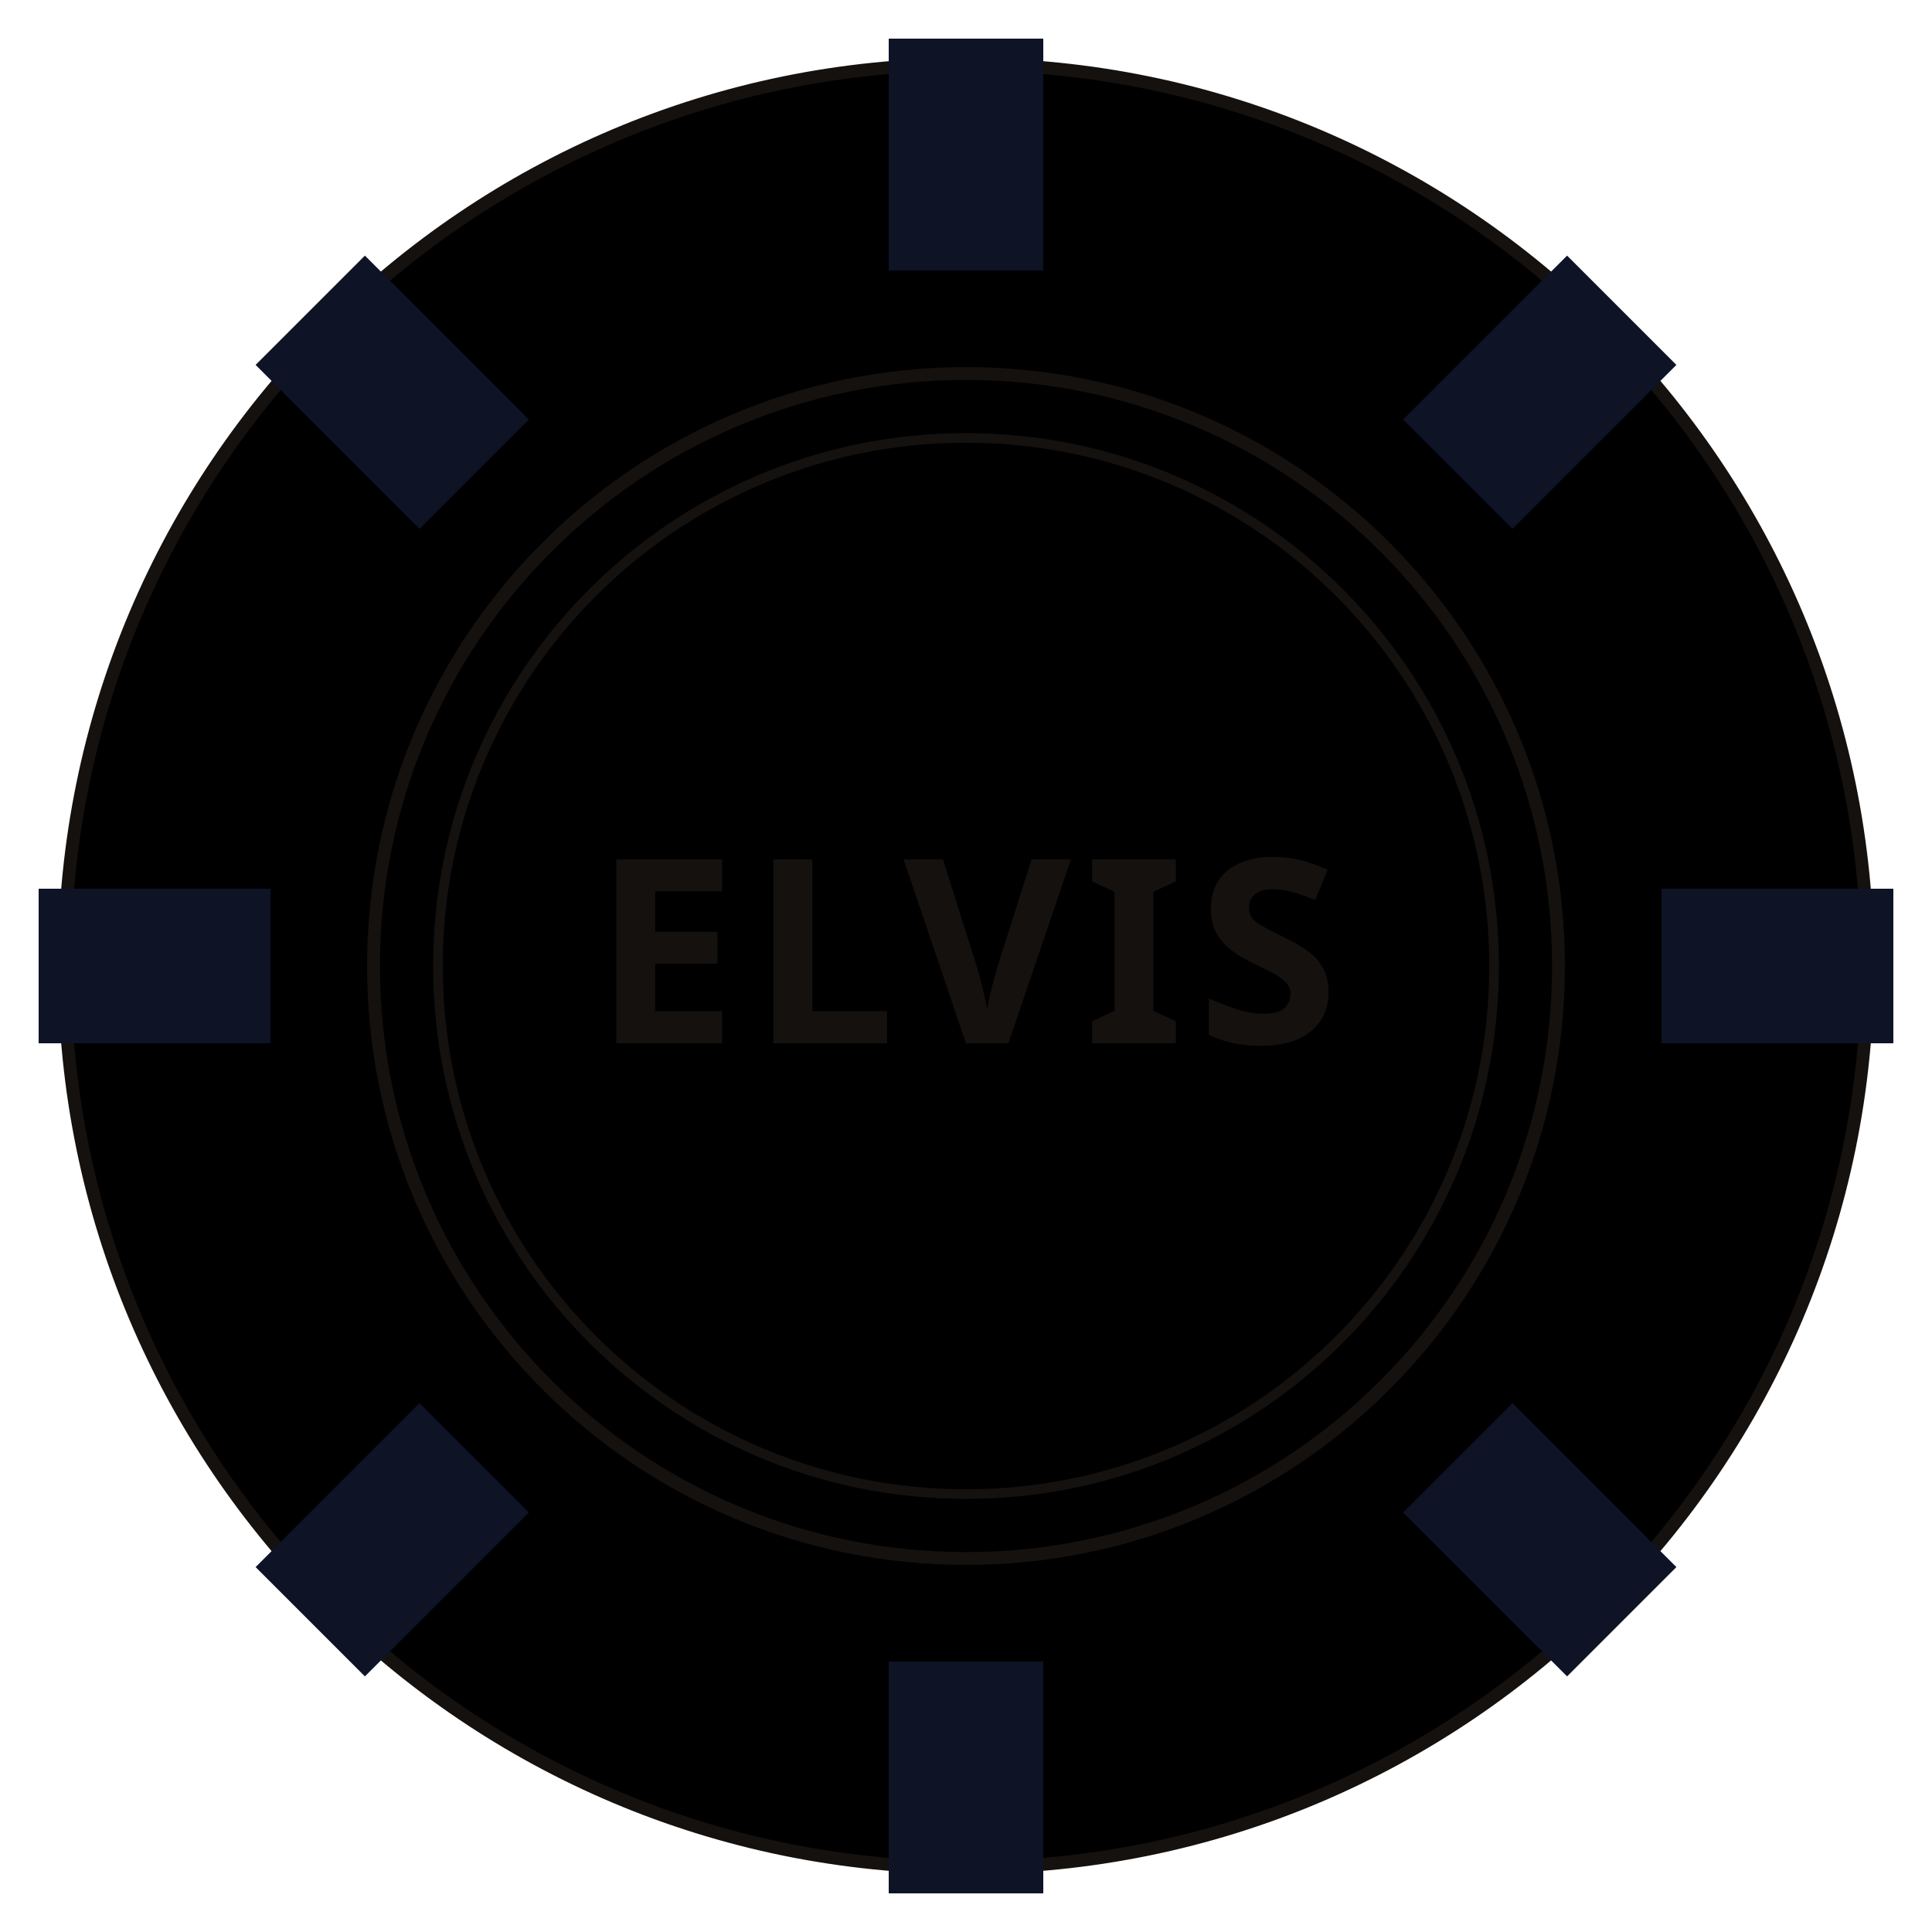
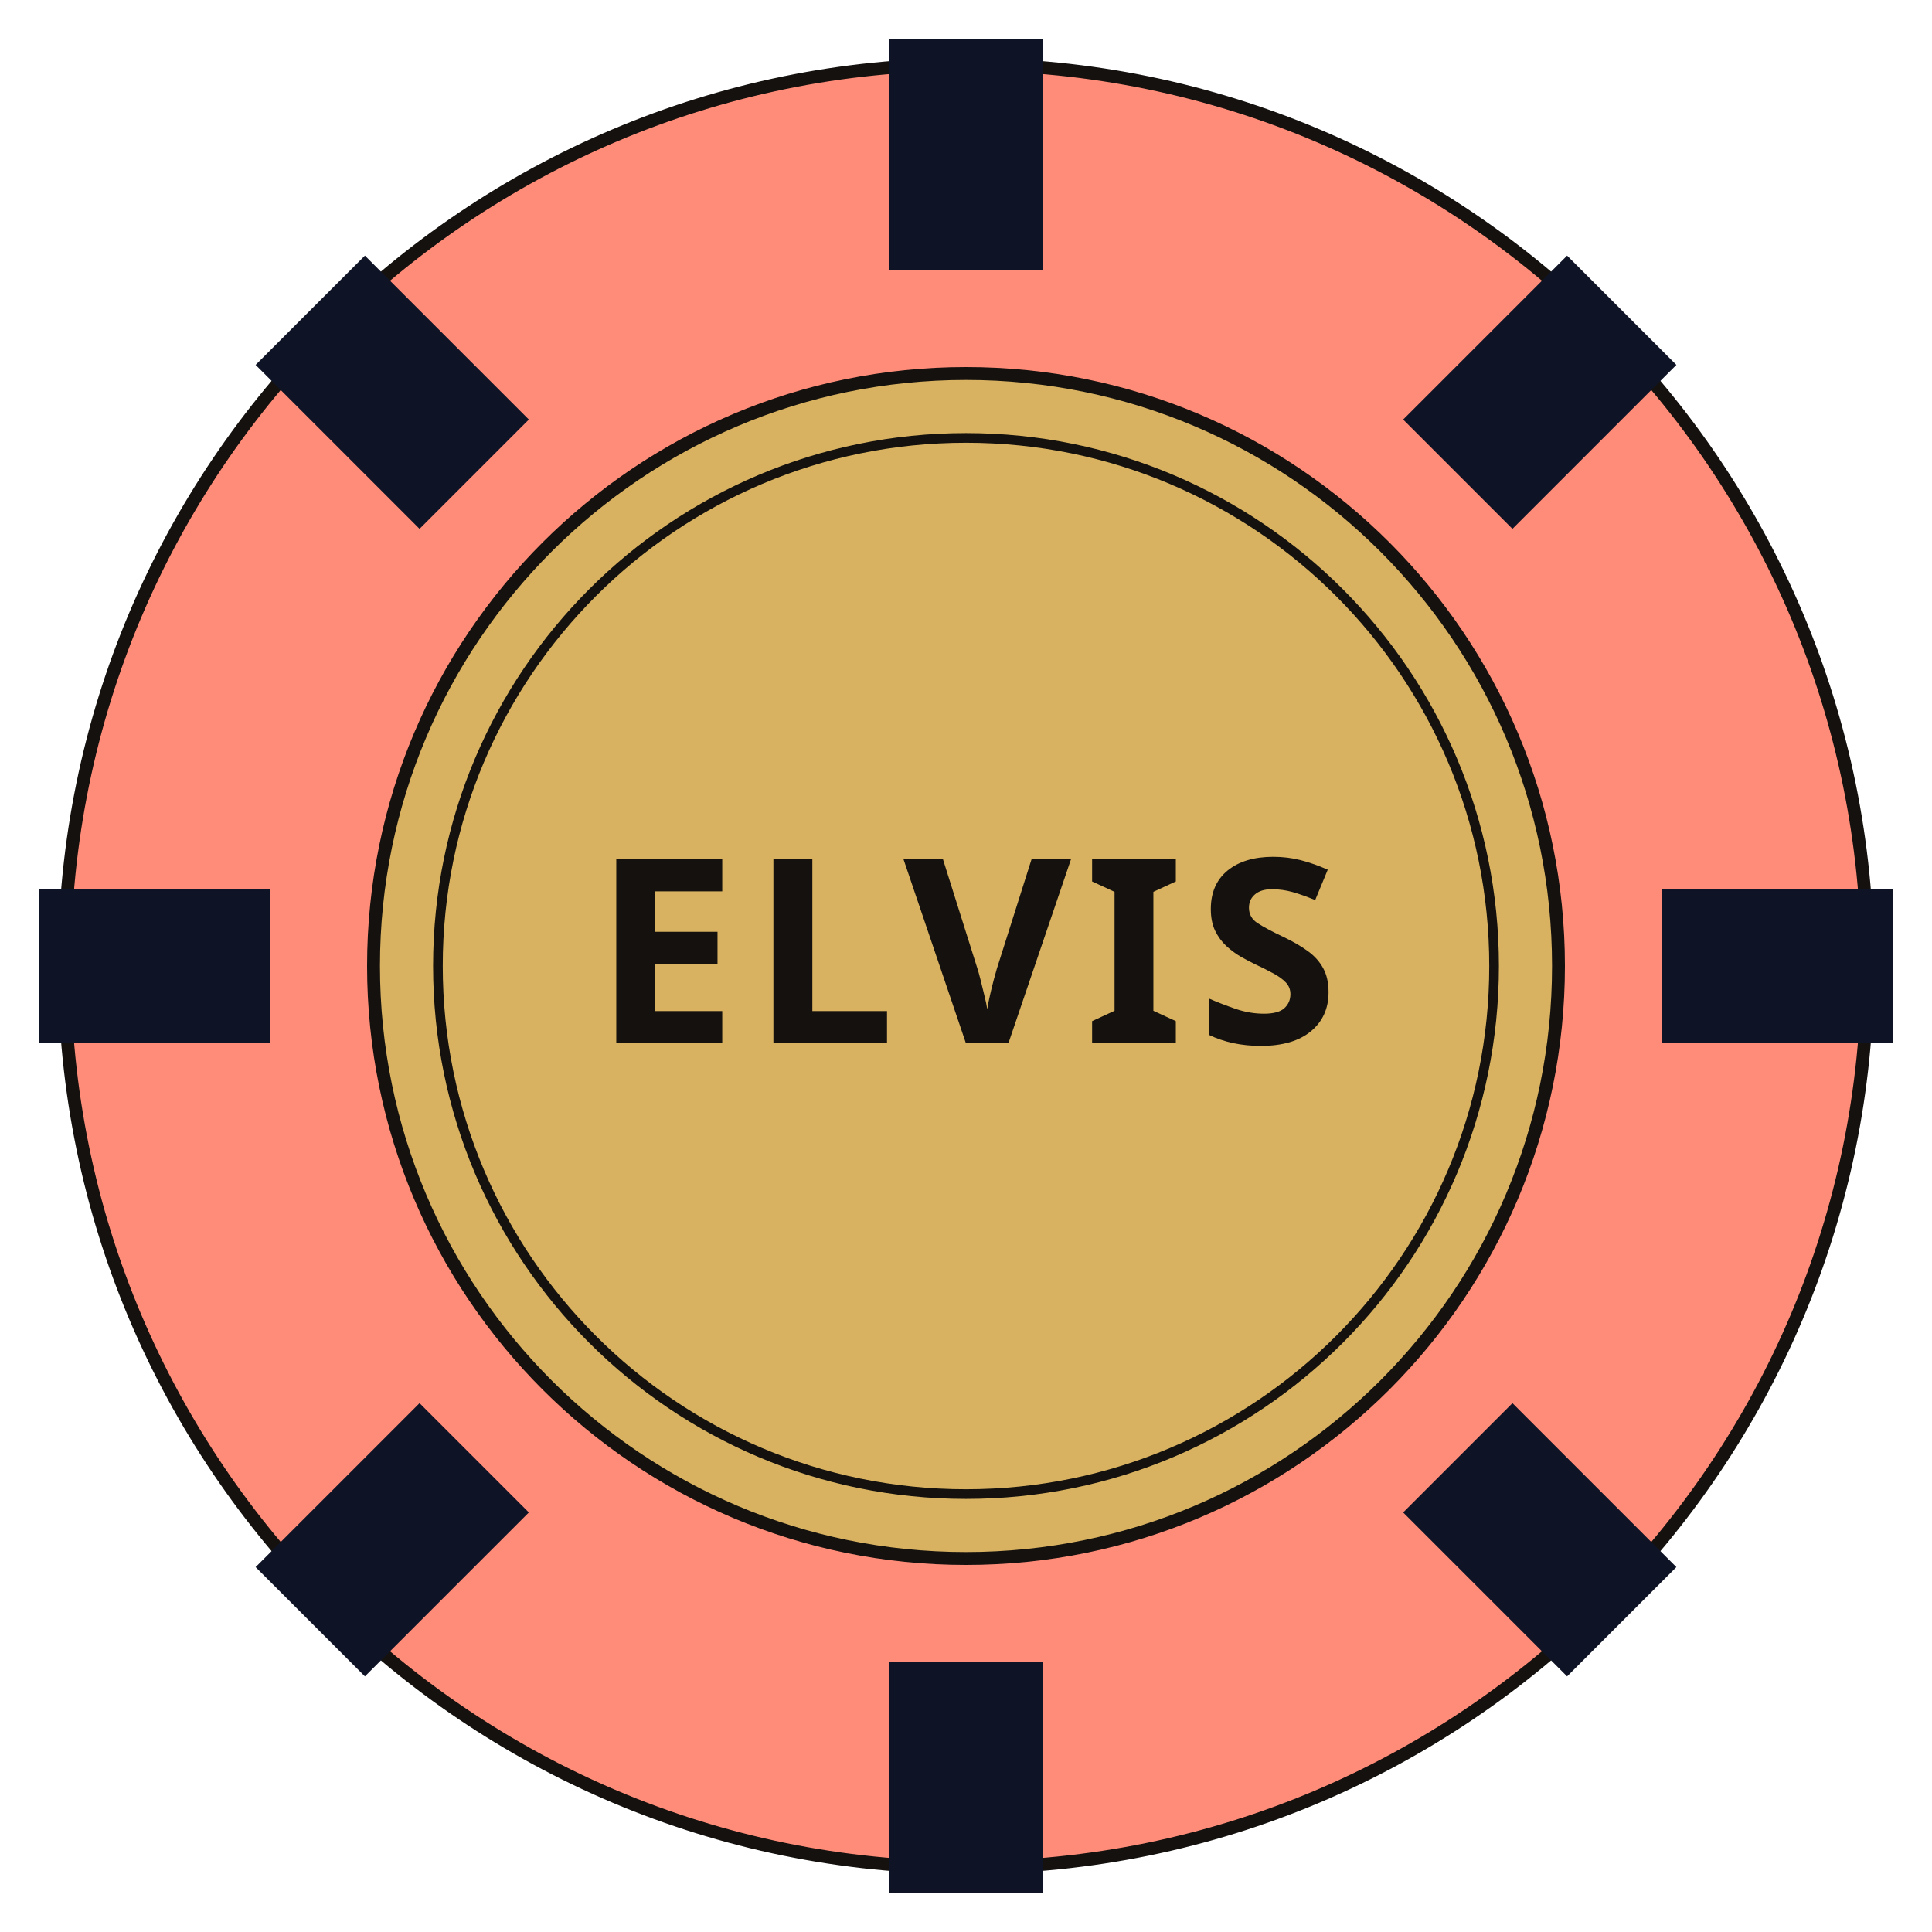
<svg xmlns="http://www.w3.org/2000/svg" viewBox="0 0 300 300" width="270" height="270">
-   <circle cx="150" cy="150" r="140" fill="oklch(0.78 0.16 30)" />
+   <circle cx="150" cy="150" r="140" fill="#ff8c78" />
  <circle cx="150" cy="150" r="140" fill="none" stroke="#14110f" stroke-width="2" />
  <rect x="138" y="6" width="24" height="36" fill="#0e1326" transform="rotate(0 150 150)" />
  <rect x="138" y="6" width="24" height="36" fill="#0e1326" transform="rotate(45 150 150)" />
  <rect x="138" y="6" width="24" height="36" fill="#0e1326" transform="rotate(90 150 150)" />
  <rect x="138" y="6" width="24" height="36" fill="#0e1326" transform="rotate(135 150 150)" />
  <rect x="138" y="6" width="24" height="36" fill="#0e1326" transform="rotate(180 150 150)" />
  <rect x="138" y="6" width="24" height="36" fill="#0e1326" transform="rotate(225 150 150)" />
  <rect x="138" y="6" width="24" height="36" fill="#0e1326" transform="rotate(270 150 150)" />
  <rect x="138" y="6" width="24" height="36" fill="#0e1326" transform="rotate(315 150 150)" />
-   <circle cx="150" cy="150" r="92" fill="oklch(0.78 0.11 85)" stroke="#14110f" stroke-width="2" />
+   <circle cx="150" cy="150" r="92" fill="#d8b260" stroke="#14110f" stroke-width="2" />
  <circle cx="150" cy="150" r="82" fill="none" stroke="#14110f" stroke-width="1.5" />
  <text x="150" y="162" text-anchor="middle" font-family="Space Grotesk, sans-serif" font-weight="800" font-size="40" fill="#14110f" letter-spacing="2">ELVIS</text>
</svg>
